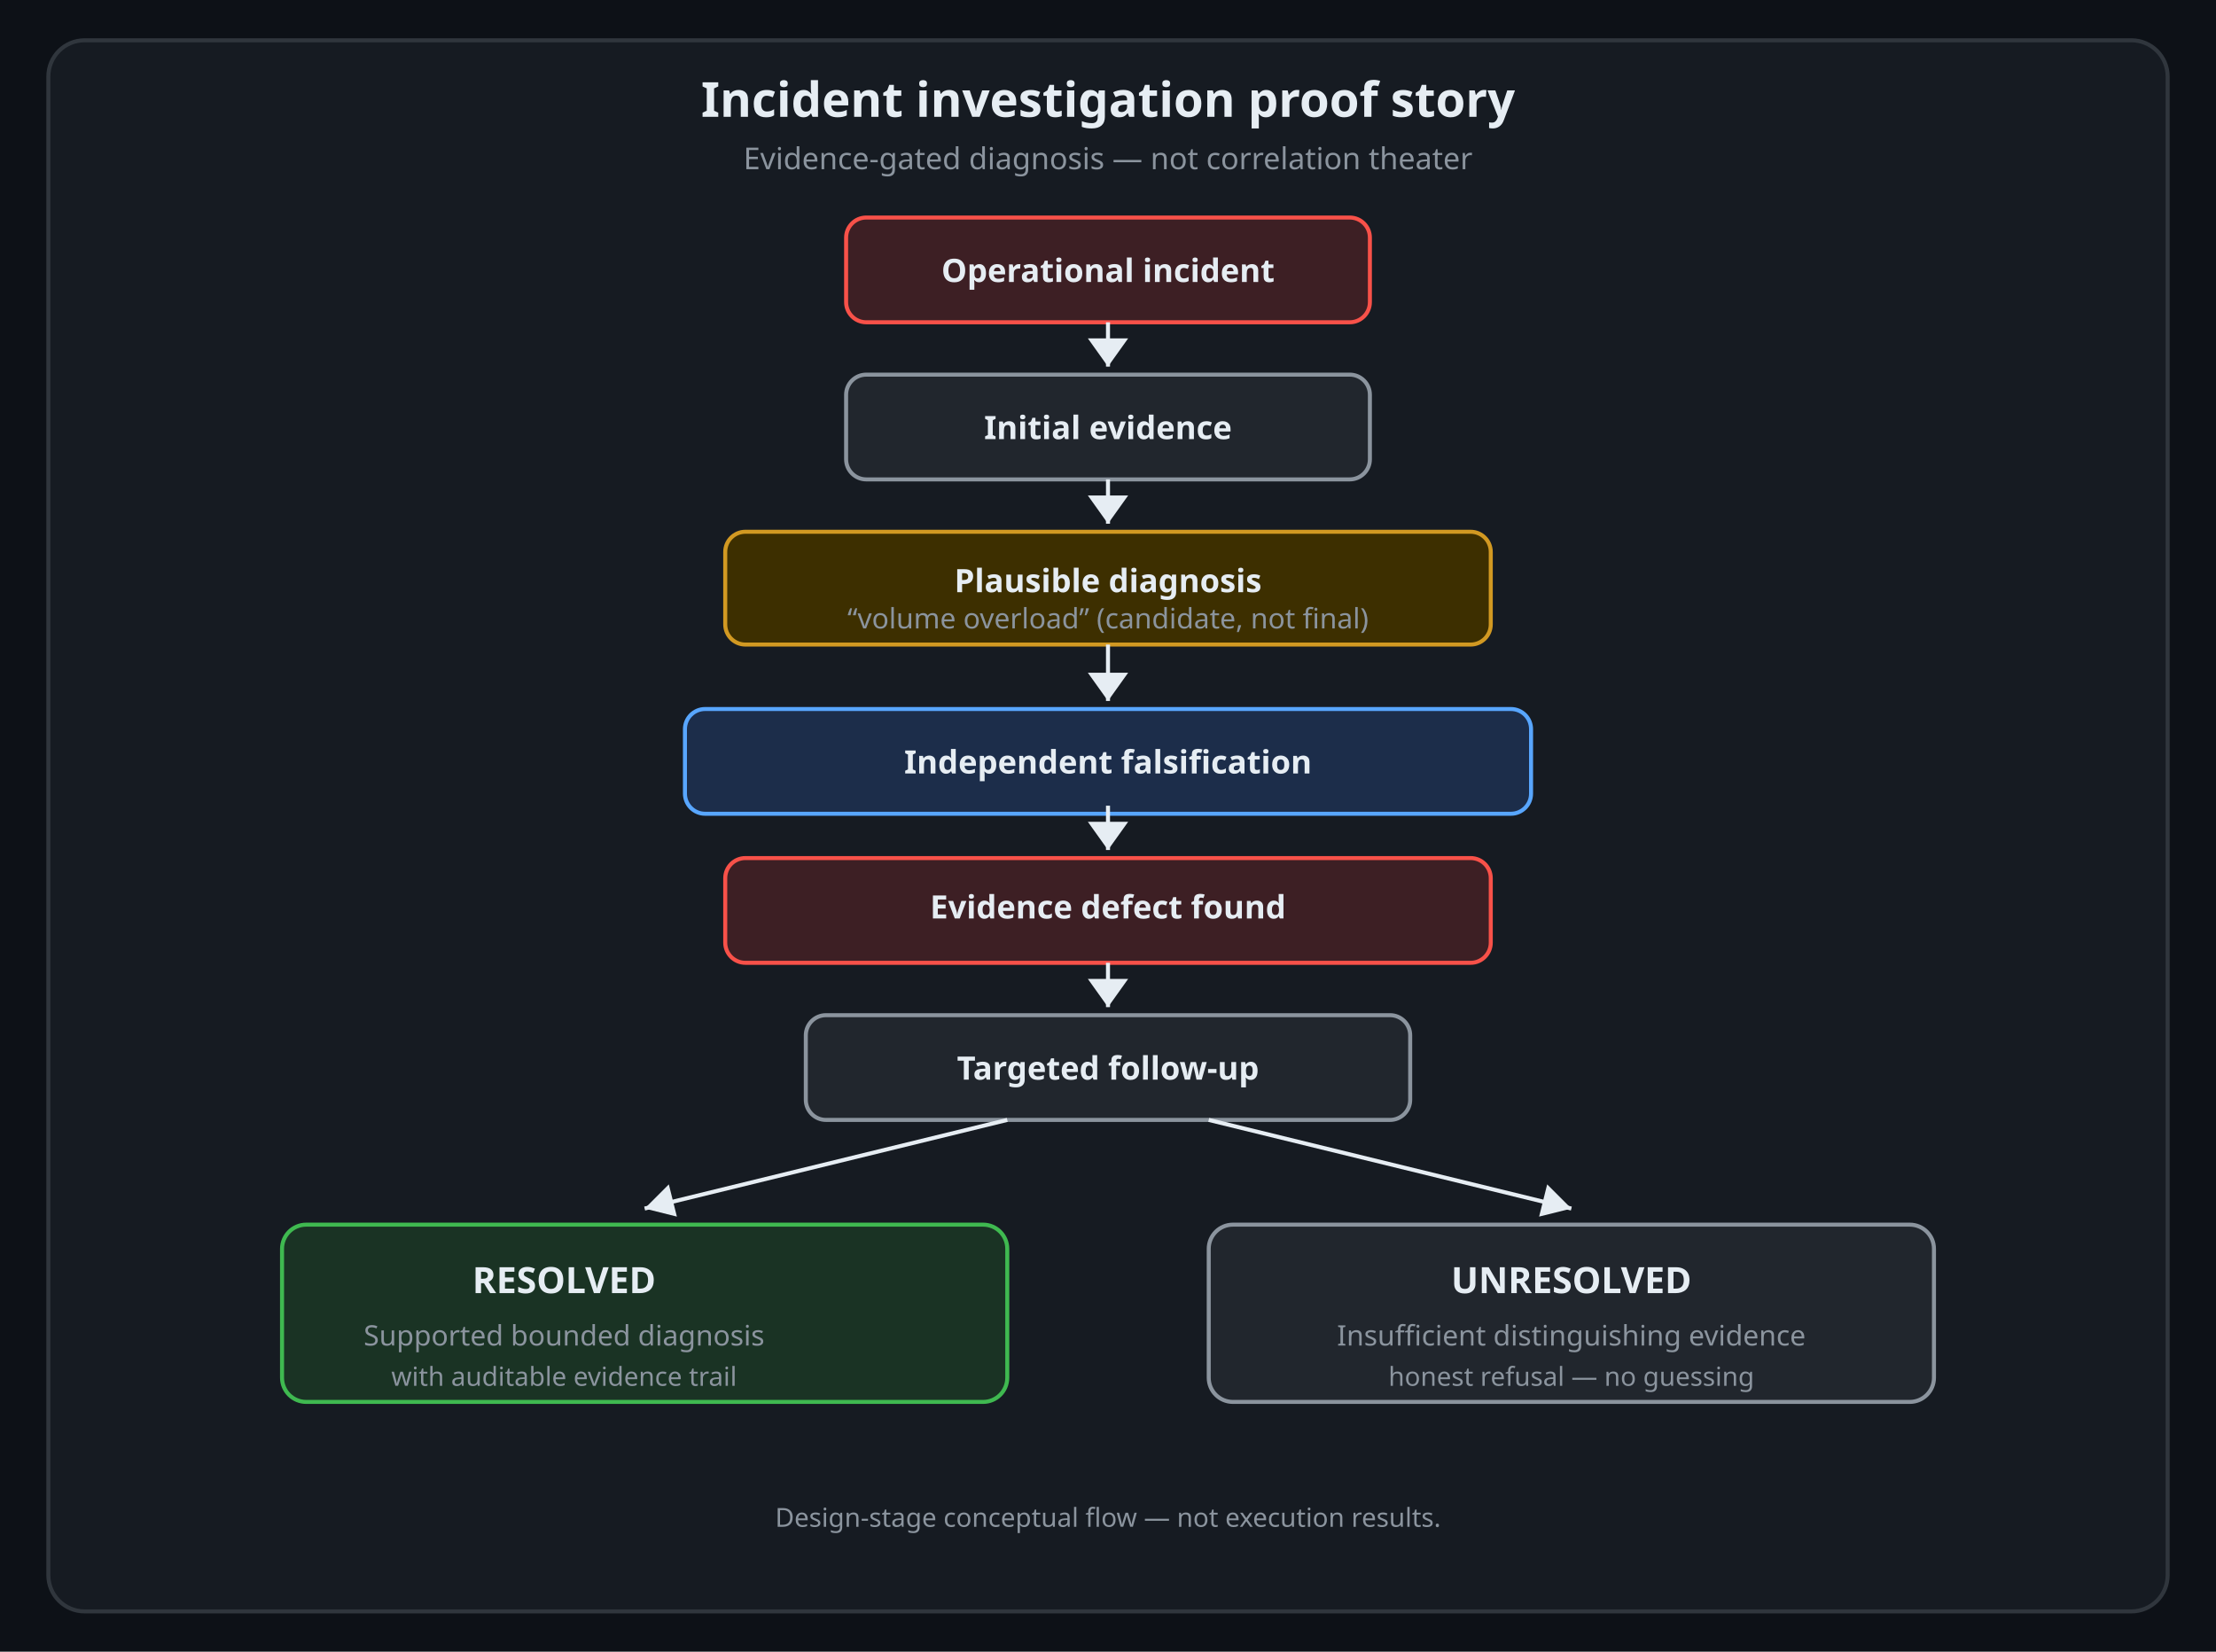
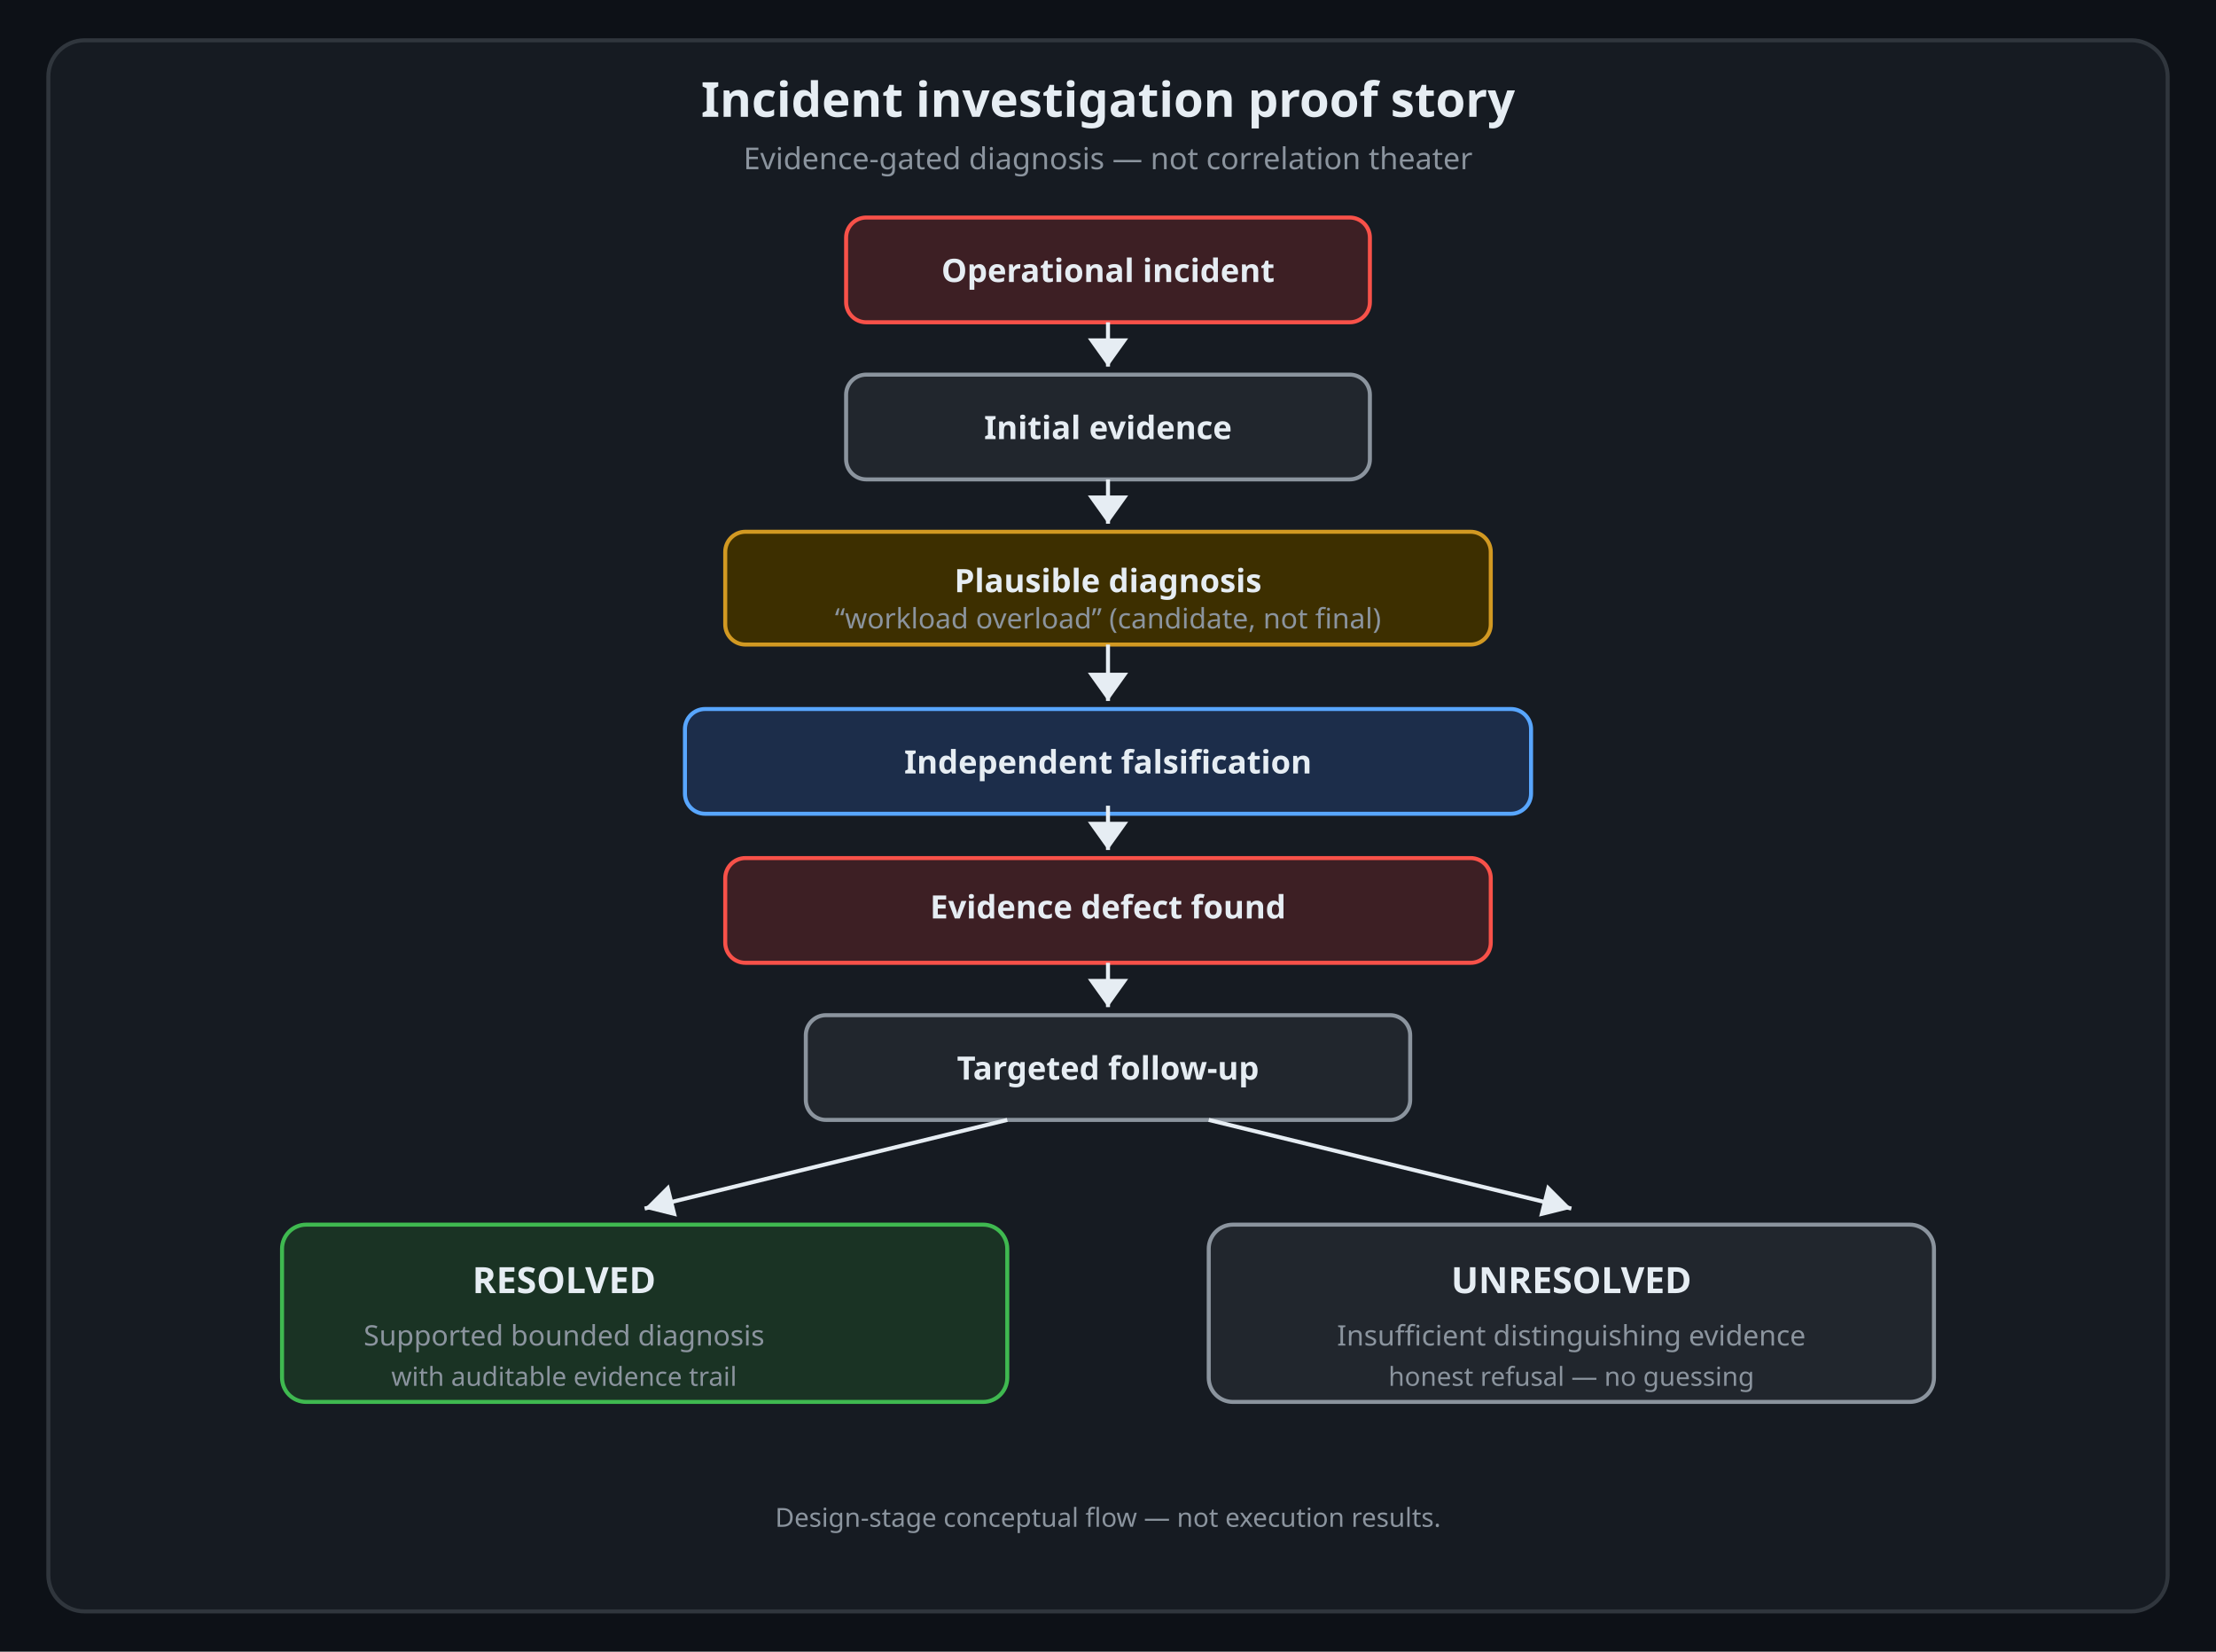
<svg xmlns="http://www.w3.org/2000/svg" viewBox="0 0 1100 820" role="img">
  <rect width="1100" height="820" fill="#0d1117" />
  <rect x="24" y="20" width="1052" height="780" rx="18" fill="#161b22" stroke="#30363d" stroke-width="2" />
  <text x="550" y="58" text-anchor="middle" font-family="system-ui,Segoe UI,sans-serif" font-size="24" font-weight="700" fill="#e6edf3">Incident investigation proof story</text>
  <text x="550" y="84" text-anchor="middle" font-family="system-ui,Segoe UI,sans-serif" font-size="15" fill="#8b949e">Evidence-gated diagnosis — not correlation theater</text>
  <rect x="420" y="108" width="260" height="52" rx="10" fill="#3d1f24" stroke="#f85149" stroke-width="2" />
  <text x="550" y="140" text-anchor="middle" font-family="system-ui,Segoe UI,sans-serif" font-size="16" font-weight="700" fill="#e6edf3">Operational incident</text>
  <line x1="550" y1="160" x2="550" y2="182" stroke="#e6edf3" stroke-width="2" />
  <path d="M550 182 L540 168 L560 168 Z" fill="#e6edf3" />
  <rect x="420" y="186" width="260" height="52" rx="10" fill="#21262d" stroke="#8b949e" stroke-width="2" />
  <text x="550" y="218" text-anchor="middle" font-family="system-ui,Segoe UI,sans-serif" font-size="16" font-weight="700" fill="#e6edf3">Initial evidence</text>
  <line x1="550" y1="238" x2="550" y2="260" stroke="#e6edf3" stroke-width="2" />
  <path d="M550 260 L540 246 L560 246 Z" fill="#e6edf3" />
  <rect x="360" y="264" width="380" height="56" rx="10" fill="#3d2f00" stroke="#d29922" stroke-width="2" />
  <text x="550" y="294" text-anchor="middle" font-family="system-ui,Segoe UI,sans-serif" font-size="16" font-weight="700" fill="#e6edf3">Plausible diagnosis</text>
-   <text x="550" y="312" text-anchor="middle" font-family="system-ui,Segoe UI,sans-serif" font-size="14" fill="#8b949e">“volume overload” (candidate, not final)</text>
+   <text x="550" y="312" text-anchor="middle" font-family="system-ui,Segoe UI,sans-serif" font-size="14" fill="#8b949e">“workload overload” (candidate, not final)</text>
  <line x1="550" y1="320" x2="550" y2="348" stroke="#e6edf3" stroke-width="2" />
  <path d="M550 348 L540 334 L560 334 Z" fill="#e6edf3" />
  <rect x="340" y="352" width="420" height="52" rx="10" fill="#1c2d4a" stroke="#58a6ff" stroke-width="2" />
  <text x="550" y="384" text-anchor="middle" font-family="system-ui,Segoe UI,sans-serif" font-size="16" font-weight="700" fill="#e6edf3">Independent falsification</text>
  <line x1="550" y1="400" x2="550" y2="422" stroke="#e6edf3" stroke-width="2" />
  <path d="M550 422 L540 408 L560 408 Z" fill="#e6edf3" />
  <rect x="360" y="426" width="380" height="52" rx="10" fill="#3d1f24" stroke="#f85149" stroke-width="2" />
  <text x="550" y="456" text-anchor="middle" font-family="system-ui,Segoe UI,sans-serif" font-size="16" font-weight="700" fill="#e6edf3">Evidence defect found</text>
  <line x1="550" y1="478" x2="550" y2="500" stroke="#e6edf3" stroke-width="2" />
  <path d="M550 500 L540 486 L560 486 Z" fill="#e6edf3" />
  <rect x="400" y="504" width="300" height="52" rx="10" fill="#21262d" stroke="#8b949e" stroke-width="2" />
  <text x="550" y="536" text-anchor="middle" font-family="system-ui,Segoe UI,sans-serif" font-size="16" font-weight="700" fill="#e6edf3">Targeted follow-up</text>
  <line x1="500" y1="556" x2="320" y2="600" stroke="#e6edf3" stroke-width="2" />
  <line x1="600" y1="556" x2="780" y2="600" stroke="#e6edf3" stroke-width="2" />
  <path d="M320 600 L332 588 L336 604 Z" fill="#e6edf3" />
  <path d="M780 600 L768 588 L764 604 Z" fill="#e6edf3" />
  <rect x="140" y="608" width="360" height="88" rx="12" fill="#1a3324" stroke="#3fb950" stroke-width="2" />
  <text x="280" y="642" text-anchor="middle" font-family="system-ui,Segoe UI,sans-serif" font-size="18" font-weight="700" fill="#e6edf3">RESOLVED</text>
  <text x="280" y="668" text-anchor="middle" font-family="system-ui,Segoe UI,sans-serif" font-size="14" fill="#8b949e">Supported bounded diagnosis</text>
  <text x="280" y="688" text-anchor="middle" font-family="system-ui,Segoe UI,sans-serif" font-size="13" fill="#8b949e">with auditable evidence trail</text>
  <rect x="600" y="608" width="360" height="88" rx="12" fill="#21262d" stroke="#8b949e" stroke-width="2" />
  <text x="780" y="642" text-anchor="middle" font-family="system-ui,Segoe UI,sans-serif" font-size="18" font-weight="700" fill="#e6edf3">UNRESOLVED</text>
  <text x="780" y="668" text-anchor="middle" font-family="system-ui,Segoe UI,sans-serif" font-size="14" fill="#8b949e">Insufficient distinguishing evidence</text>
  <text x="780" y="688" text-anchor="middle" font-family="system-ui,Segoe UI,sans-serif" font-size="13" fill="#8b949e">honest refusal — no guessing</text>
  <text x="550" y="758" text-anchor="middle" font-family="system-ui,Segoe UI,sans-serif" font-size="13" fill="#8b949e">Design-stage conceptual flow — not execution results.</text>
</svg>
